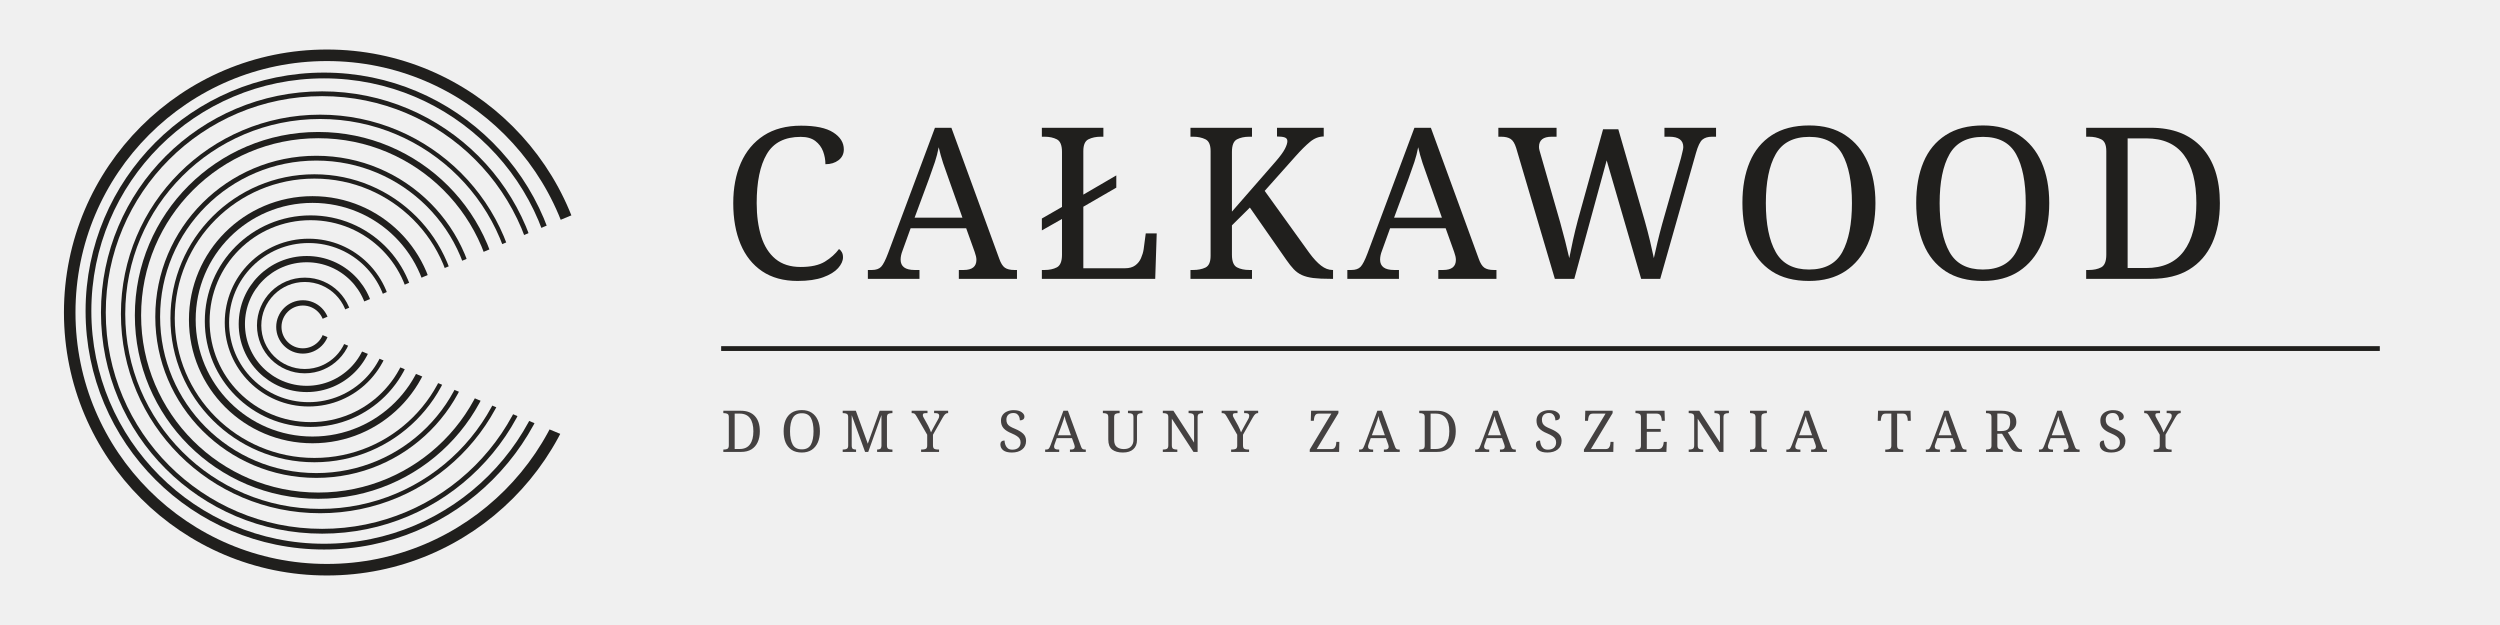
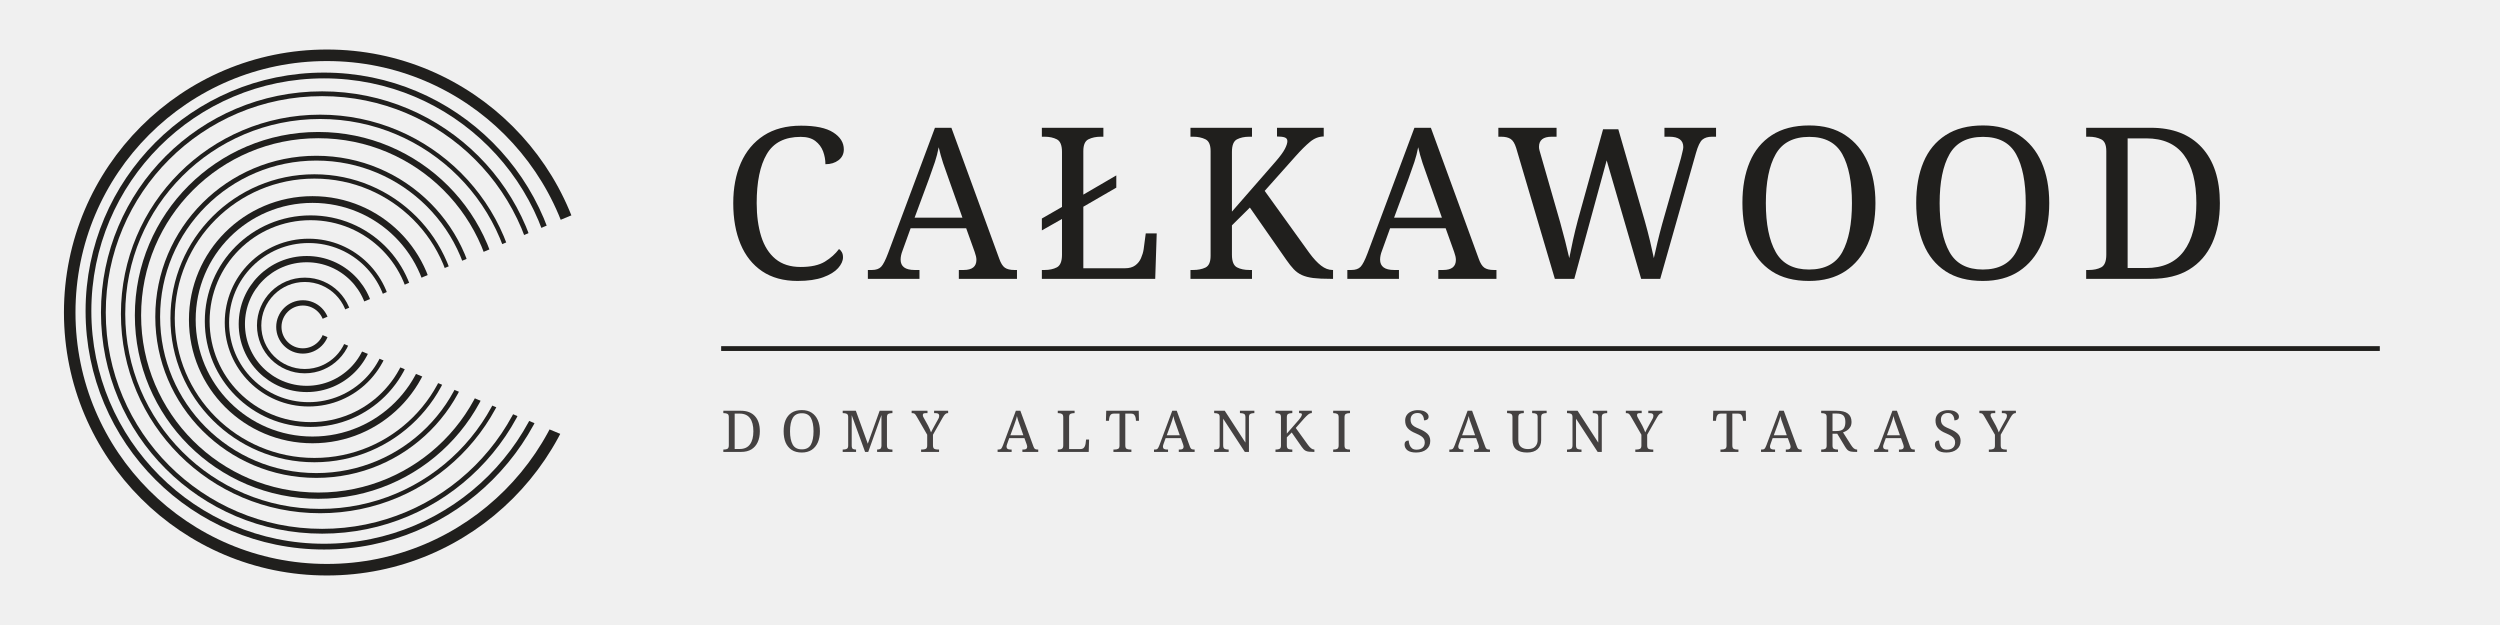
<svg xmlns="http://www.w3.org/2000/svg" viewBox="0 0 520 130" width="1040" height="260">
  <g transform="translate(8 5) scale(1)">
    <mask id="w">
      <rect width="120" height="120" fill="#fff" />
      <polygon points="55,63 132,31 132,95" fill="#000" />
    </mask>
    <g mask="url(#w)">
      <g fill="none" stroke="#201f1d" stroke-linecap="round">
        <circle cx="55" cy="63" r="5" stroke-width="1.1" />
        <circle cx="55.4" cy="62.7" r="9.5" stroke-width="0.9" />
        <circle cx="55.8" cy="62.4" r="13.5" stroke-width="1.3" />
        <circle cx="56.2" cy="62.1" r="17" stroke-width="0.9" />
        <circle cx="56.6" cy="61.8" r="21.5" stroke-width="1" />
        <circle cx="57" cy="61.5" r="25" stroke-width="1.4" />
        <circle cx="57.4" cy="61.2" r="29.5" stroke-width="0.9" />
        <circle cx="57.8" cy="60.9" r="33" stroke-width="1" />
        <circle cx="58.2" cy="60.6" r="37.5" stroke-width="1.3" />
        <circle cx="58.6" cy="60.3" r="41" stroke-width="0.9" />
        <circle cx="59" cy="60" r="45.5" stroke-width="1" />
        <circle cx="59.4" cy="59.7" r="49" stroke-width="1.2" />
      </g>
      <circle cx="60" cy="60" r="53.5" fill="none" stroke="#201f1d" stroke-width="2.4" />
    </g>
  </g>
  <g transform="translate(150 0)">
    <text x="0" y="58" font-family="Cormorant Garamond, Garamond, serif" font-size="44" letter-spacing="3.5" fill="#201f1d">CAŁKA<tspan fill="#201f1d">WOOD</tspan>
    </text>
    <rect x="0" y="72" width="345" height="1" fill="#201f1d" />
-     <text x="0" y="94" font-family="Lora, Georgia, serif" font-size="12" letter-spacing="3.6" fill="#444141">DOMY SAUNY ZADASZENIA TARASY</text>
+     <text x="0" y="94" font-family="Lora, Georgia, serif" font-size="12" letter-spacing="3.6" fill="#444141">DOMY ALTANKI SAUNY TARASY</text>
  </g>
</svg>
